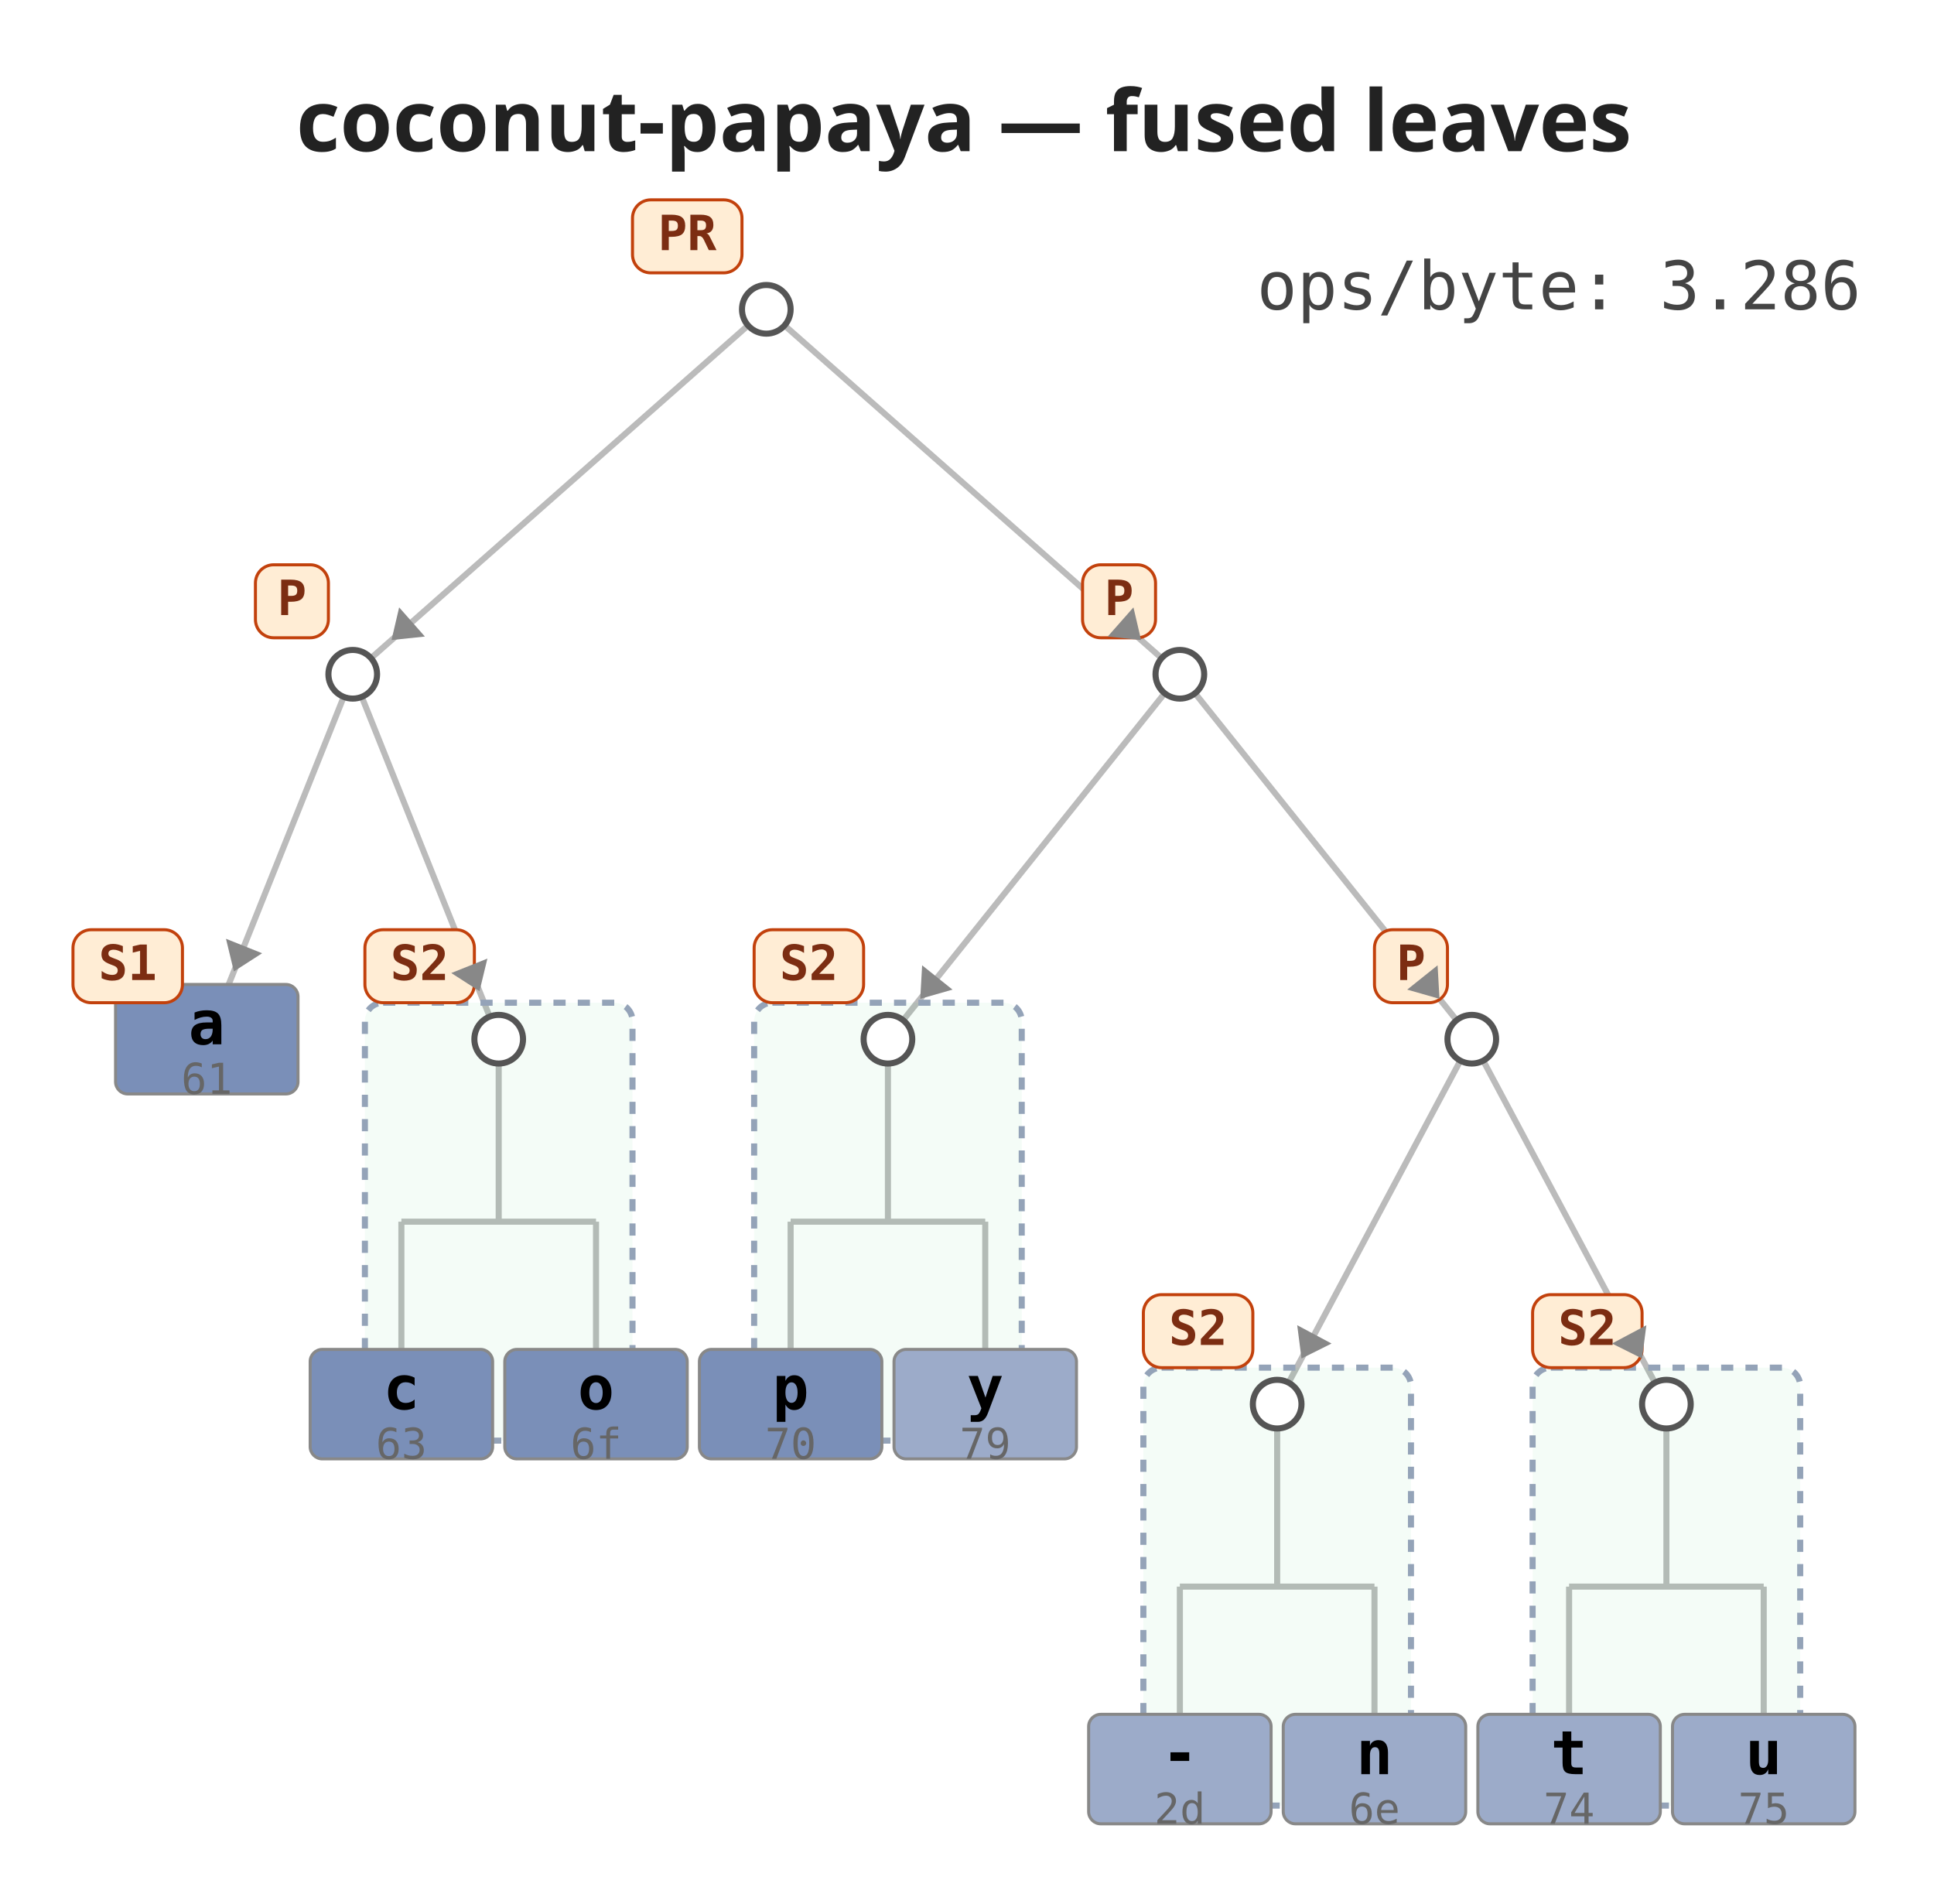
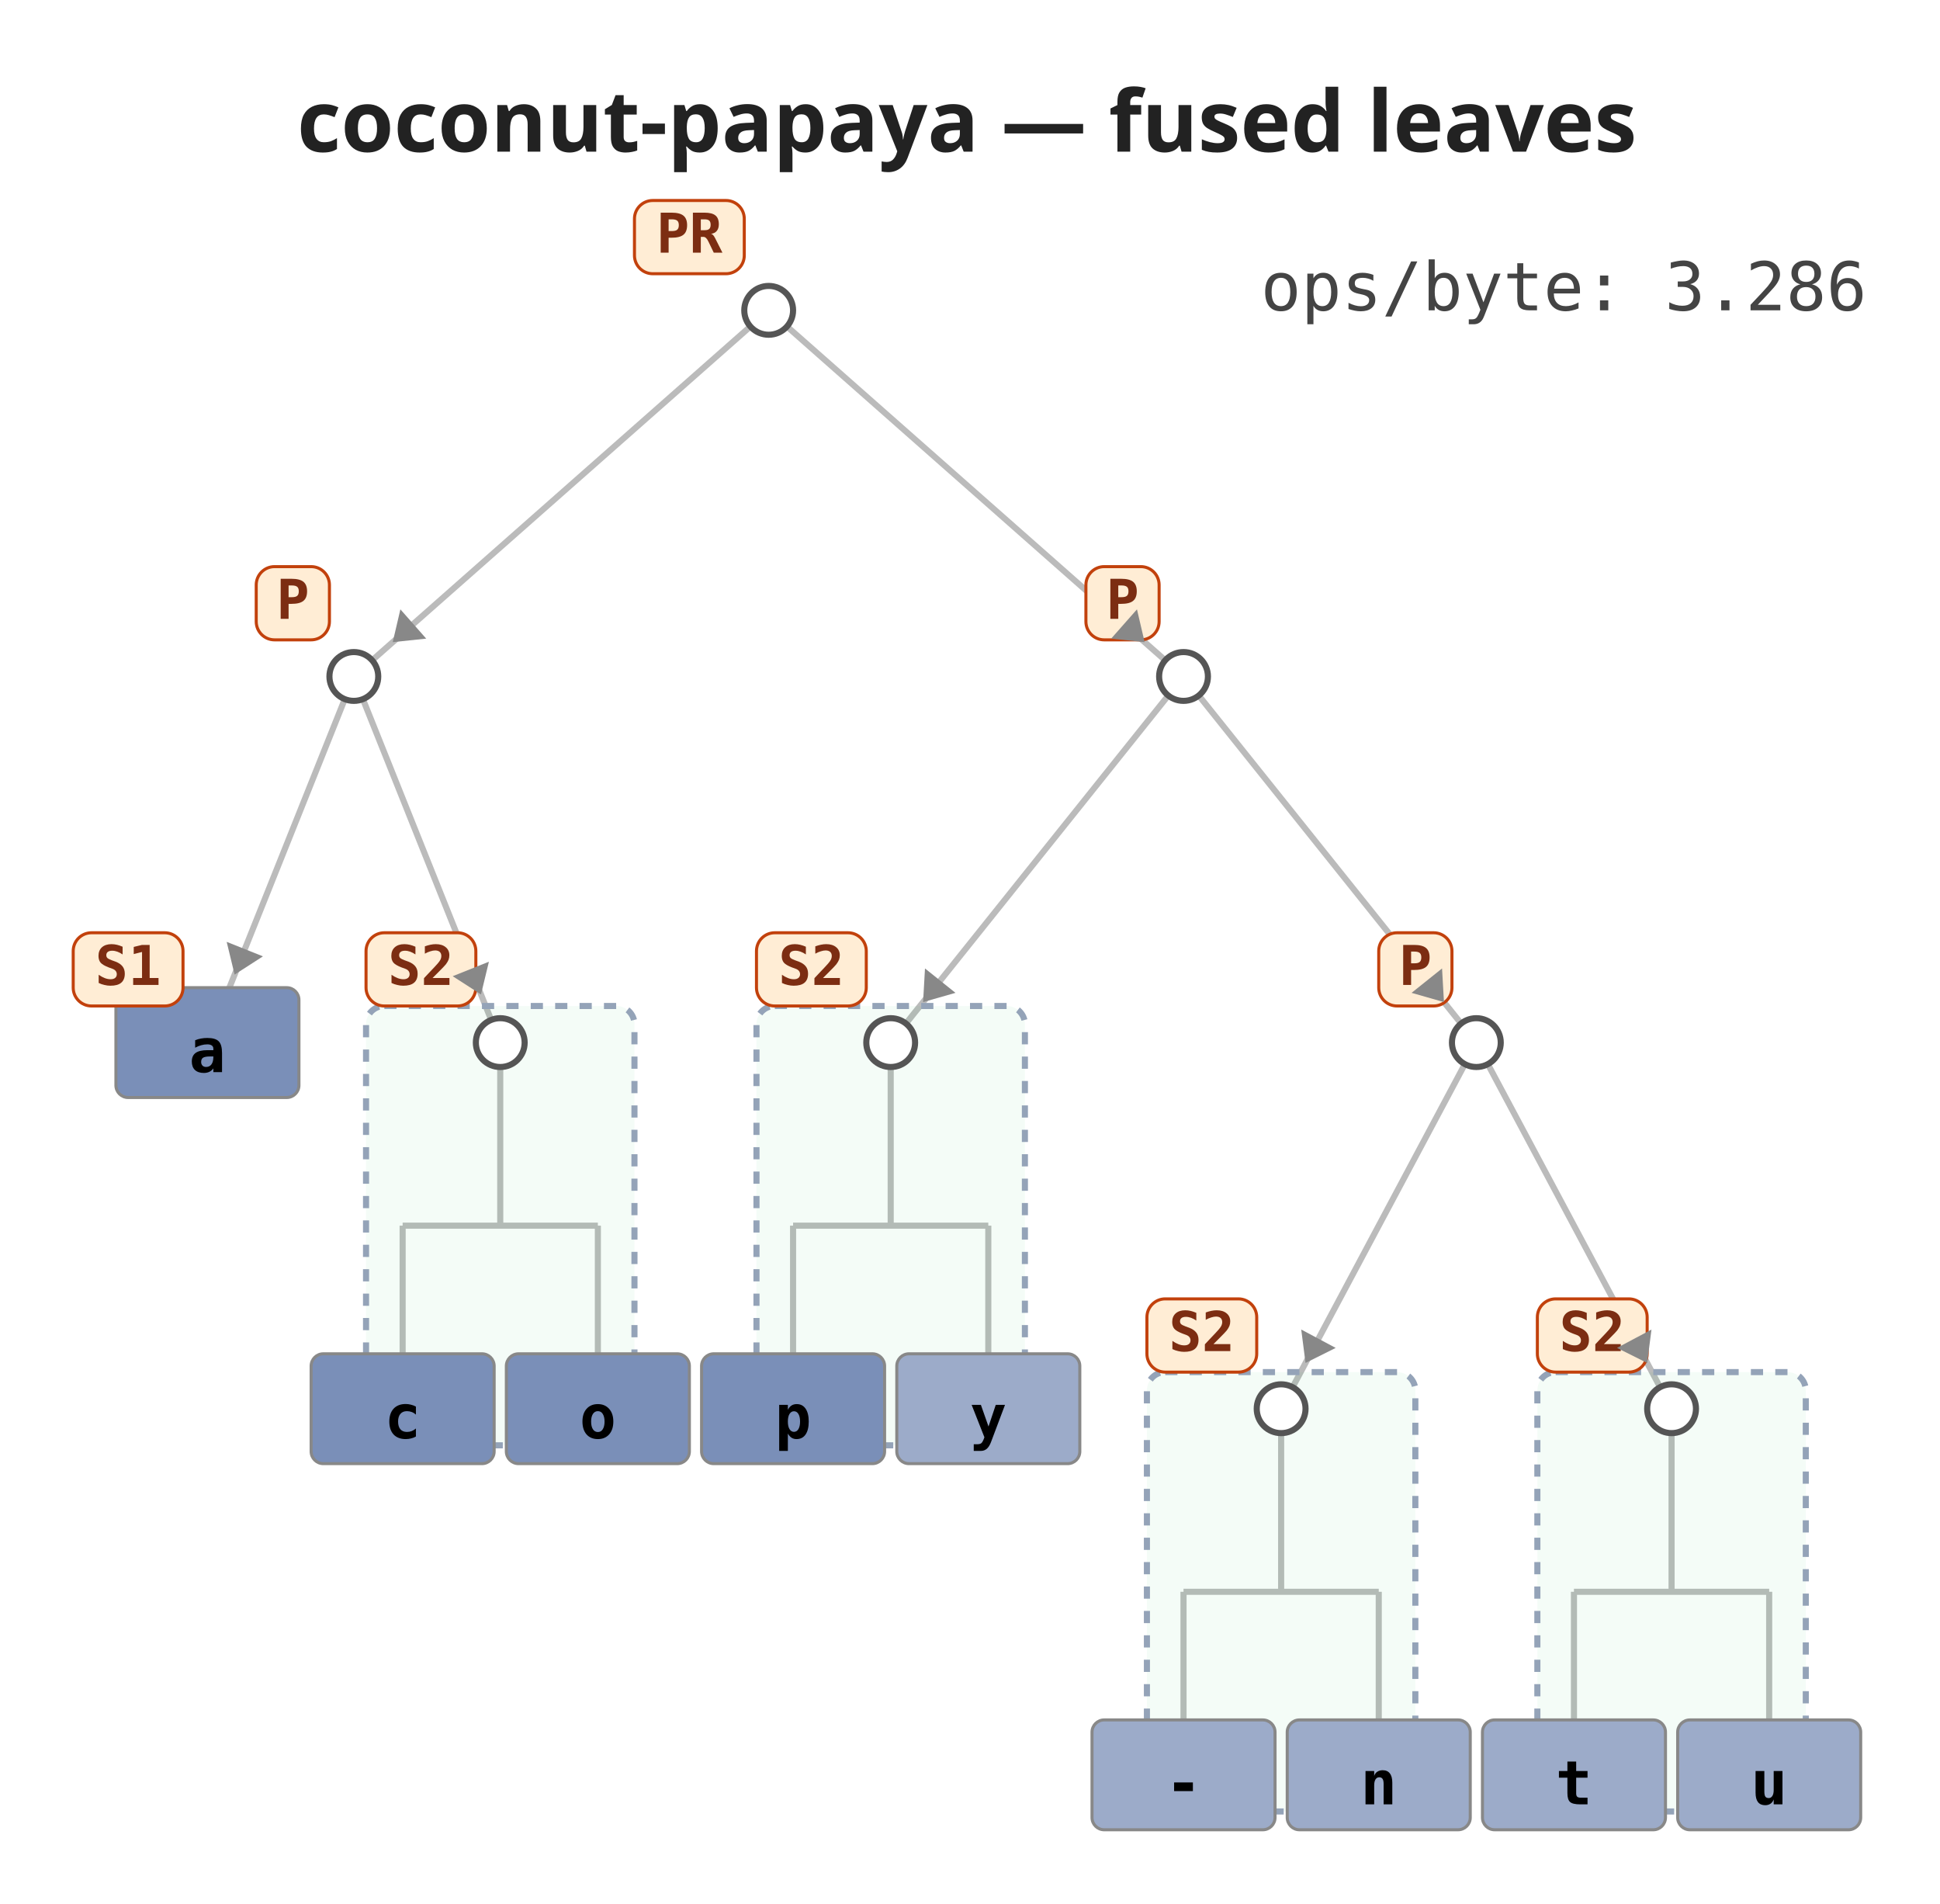
- <svg xmlns="http://www.w3.org/2000/svg" id="tree-svg" width="318" height="313" viewBox="-4 -20.857 318 313">
+ <svg xmlns="http://www.w3.org/2000/svg" id="tree-svg" width="318" height="312" viewBox="-4 -20.857 318 312">
  <style>#tree-svg { display: block; cursor: grab; }
#tree-svg:active { cursor: grabbing; }
#tree-svg .link { fill: none; stroke: rgb(187, 187, 187); stroke-width: 1px; }
#tree-svg .node-leaf rect { stroke: rgb(136, 136, 136); stroke-width: 0.5px; }
#tree-svg .node-internal circle { fill: rgb(255, 255, 255); stroke: rgb(85, 85, 85); stroke-width: 1px; }
#tree-svg .node-leaf text { font: 9px monospace; text-anchor: middle; dominant-baseline: middle; pointer-events: none; }
#tree-svg .node-leaf .leaf-char { font-size: 10px; font-weight: 600; }
- #tree-svg .node-leaf .leaf-freq { font-size: 7px; fill: rgb(102, 102, 102); }
+ #tree-svg .node-leaf .leaf-char-hex { font-family: ui-monospace, SFMono-Regular, Menlo, Consolas, monospace; font-weight: normal; font-size: 9px; }
#tree-svg .flat-box { fill: rgb(34, 197, 94); stroke: rgb(217, 119, 6); stroke-dasharray: 3, 2; stroke-width: 1.5px; pointer-events: none; }
#tree-svg .pair-box { fill: rgb(34, 197, 94); stroke: rgb(148, 163, 184); stroke-dasharray: 2, 2; stroke-width: 1px; pointer-events: none; }
#tree-svg .flat-label { font: 600 10px monospace; fill: rgb(180, 83, 9); pointer-events: none; }
#tree-svg .pair-label { font: 9px monospace; fill: rgb(100, 116, 139); pointer-events: none; }
#tree-svg .skew-bar { stroke: rgb(68, 68, 68); stroke-width: 0.3px; }
#tree-svg .prim-bubble rect { fill: rgb(255, 237, 213); stroke: rgb(194, 65, 12); stroke-width: 0.5px; }
- #tree-svg .prim-bubble text { font: 600 8px monospace; fill: rgb(124, 45, 18); text-anchor: middle; dominant-baseline: middle; pointer-events: none; }</style>
+ #tree-svg .prim-bubble text { font: 600 9px monospace; fill: rgb(124, 45, 18); text-anchor: middle; dominant-baseline: middle; pointer-events: none; }</style>
  <g>
    <path class="link" d="M122,30L54,90" />
    <path class="link" d="M122,30L190,90" />
    <path class="link" d="M54,90L30,150" />
    <path class="link" d="M54,90L78,150" />
    <path class="link" d="M190,90L142,150" />
    <path class="link" d="M190,90L238,150" />
    <path class="link" d="M238,150L206,210" />
    <path class="link" d="M238,150L270,210" />
    <g class="fork">
      <path class="link" d="M78,150L78,180" />
      <path class="link" d="M62,180L94,180" />
      <path class="link" d="M62,180L62,210" />
      <path class="link" d="M94,180L94,210" />
    </g>
    <g class="fork">
      <path class="link" d="M142,150L142,180" />
      <path class="link" d="M126,180L158,180" />
      <path class="link" d="M126,180L126,210" />
      <path class="link" d="M158,180L158,210" />
    </g>
    <g class="fork">
      <path class="link" d="M206,210L206,240" />
      <path class="link" d="M190,240L222,240" />
      <path class="link" d="M190,240L190,270" />
      <path class="link" d="M222,240L222,270" />
    </g>
    <g class="fork">
      <path class="link" d="M270,210L270,240" />
      <path class="link" d="M254,240L286,240" />
      <path class="link" d="M254,240L254,270" />
      <path class="link" d="M286,240L286,270" />
    </g>
    <rect class="pair-box" x="56" y="144" width="44" height="72" rx="3" fill-opacity="0.05" />
    <rect class="pair-box" x="120" y="144" width="44" height="72" rx="3" fill-opacity="0.05" />
    <rect class="pair-box" x="184" y="204" width="44" height="72" rx="3" fill-opacity="0.05" />
    <rect class="pair-box" x="248" y="204" width="44" height="72" rx="3" fill-opacity="0.05" />
    <g class="node-internal" data-node-id="0" transform="translate(122,30)">
      <circle r="4" style="stroke-width: 1px; fill: rgb(255, 255, 255); cursor: default;" />
      <g class="prim-bubble">
        <rect x="-22" y="-18" width="18" height="12" rx="3" />
        <text x="-13" y="-12">PR</text>
      </g>
    </g>
    <g class="node-internal" data-node-id="1" transform="translate(54,90)">
      <circle r="4" style="stroke-width: 1px; fill: rgb(255, 255, 255); cursor: default;" />
      <g class="prim-bubble">
        <rect x="-16" y="-18" width="12" height="12" rx="3" />
        <text x="-10" y="-12">P</text>
      </g>
    </g>
    <g class="node-internal" data-node-id="6" transform="translate(190,90)">
      <circle r="4" style="stroke-width: 1px; fill: rgb(255, 255, 255); cursor: default;" />
      <g class="prim-bubble">
        <rect x="-16" y="-18" width="12" height="12" rx="3" />
        <text x="-10" y="-12">P</text>
      </g>
    </g>
    <g class="node-internal" data-node-id="3" transform="translate(78,150)">
      <circle r="4" style="stroke-width: 1px; fill: rgb(255, 255, 255); cursor: default;" />
      <g class="prim-bubble">
        <rect x="-22" y="-18" width="18" height="12" rx="3" />
        <text x="-13" y="-12">S2</text>
      </g>
    </g>
    <g class="node-internal" data-node-id="7" transform="translate(142,150)">
      <circle r="4" style="stroke-width: 1px; fill: rgb(255, 255, 255); cursor: default;" />
      <g class="prim-bubble">
        <rect x="-22" y="-18" width="18" height="12" rx="3" />
        <text x="-13" y="-12">S2</text>
      </g>
    </g>
    <g class="node-internal" data-node-id="10" transform="translate(238,150)">
      <circle r="4" style="stroke-width: 1px; fill: rgb(255, 255, 255); cursor: default;" />
      <g class="prim-bubble">
        <rect x="-16" y="-18" width="12" height="12" rx="3" />
        <text x="-10" y="-12">P</text>
      </g>
    </g>
    <g class="node-internal" data-node-id="11" transform="translate(206,210)">
      <circle r="4" style="stroke-width: 1px; fill: rgb(255, 255, 255); cursor: default;" />
      <g class="prim-bubble">
        <rect x="-22" y="-18" width="18" height="12" rx="3" />
        <text x="-13" y="-12">S2</text>
      </g>
    </g>
    <g class="node-internal" data-node-id="14" transform="translate(270,210)">
      <circle r="4" style="stroke-width: 1px; fill: rgb(255, 255, 255); cursor: default;" />
      <g class="prim-bubble">
        <rect x="-22" y="-18" width="18" height="12" rx="3" />
        <text x="-13" y="-12">S2</text>
      </g>
    </g>
    <g class="node-leaf" transform="translate(30,150)">
      <rect x="-15" y="-9" width="30" height="18" rx="2" fill="hsl(220, 30%, 60%)" />
-       <text class="leaf-char" y="-2">a</text>
-       <text class="leaf-freq" y="7">61</text>
+       <text class="leaf-char" y="2">a</text>
      <g class="prim-bubble">
        <rect x="-22" y="-18" width="18" height="12" rx="3" />
        <text x="-13" y="-12">S1</text>
      </g>
    </g>
    <g class="node-leaf" transform="translate(62,210)">
      <rect x="-15" y="-9" width="30" height="18" rx="2" fill="hsl(220, 30%, 60%)" />
-       <text class="leaf-char" y="-2">c</text>
-       <text class="leaf-freq" y="7">63</text>
+       <text class="leaf-char" y="2">c</text>
    </g>
    <g class="node-leaf" transform="translate(94,210)">
      <rect x="-15" y="-9" width="30" height="18" rx="2" fill="hsl(220, 30%, 60%)" />
-       <text class="leaf-char" y="-2">o</text>
-       <text class="leaf-freq" y="7">6f</text>
+       <text class="leaf-char" y="2">o</text>
    </g>
    <g class="node-leaf" transform="translate(126,210)">
      <rect x="-15" y="-9" width="30" height="18" rx="2" fill="hsl(220, 30%, 60%)" />
-       <text class="leaf-char" y="-2">p</text>
-       <text class="leaf-freq" y="7">70</text>
+       <text class="leaf-char" y="2">p</text>
    </g>
    <g class="node-leaf" transform="translate(158,210)">
      <rect x="-15" y="-9" width="30" height="18" rx="2" fill="hsl(220, 30%, 70.006%)" />
-       <text class="leaf-char" y="-2">y</text>
-       <text class="leaf-freq" y="7">79</text>
+       <text class="leaf-char" y="2">y</text>
    </g>
    <g class="node-leaf" transform="translate(190,270)">
      <rect x="-15" y="-9" width="30" height="18" rx="2" fill="hsl(220, 30%, 70.006%)" />
-       <text class="leaf-char" y="-2">-</text>
-       <text class="leaf-freq" y="7">2d</text>
+       <text class="leaf-char" y="2">-</text>
    </g>
    <g class="node-leaf" transform="translate(222,270)">
      <rect x="-15" y="-9" width="30" height="18" rx="2" fill="hsl(220, 30%, 70.006%)" />
-       <text class="leaf-char" y="-2">n</text>
-       <text class="leaf-freq" y="7">6e</text>
+       <text class="leaf-char" y="2">n</text>
    </g>
    <g class="node-leaf" transform="translate(254,270)">
      <rect x="-15" y="-9" width="30" height="18" rx="2" fill="hsl(220, 30%, 70.006%)" />
-       <text class="leaf-char" y="-2">t</text>
-       <text class="leaf-freq" y="7">74</text>
+       <text class="leaf-char" y="2">t</text>
    </g>
    <g class="node-leaf" transform="translate(286,270)">
      <rect x="-15" y="-9" width="30" height="18" rx="2" fill="hsl(220, 30%, 70.006%)" />
-       <text class="leaf-char" y="-2">u</text>
-       <text class="leaf-freq" y="7">75</text>
+       <text class="leaf-char" y="2">u</text>
    </g>
    <text class="tree-title" x="154.5" y="4" text-anchor="middle" style="font: 600 14px sans-serif; fill: rgb(34, 34, 34);">coconut-papaya — fused leaves</text>
    <text class="tree-label" x="302" y="30" text-anchor="end" style="font: 11px monospace; fill: rgb(68, 68, 68);">ops/byte: 3.286</text>
    <path class="flow-arrow" d="M-4.5,-3.2 L0,0 L-4.5,3.2 Z" fill="#888" pointer-events="none" transform="translate(60.37362,84.37622) rotate(138.5763)" />
    <path class="flow-arrow" d="M-4.5,-3.2 L0,0 L-4.5,3.2 Z" fill="#888" pointer-events="none" transform="translate(183.6264,84.37622) rotate(41.42367)" />
    <path class="flow-arrow" d="M-4.5,-3.2 L0,0 L-4.5,3.2 Z" fill="#888" pointer-events="none" transform="translate(34.45669,138.8583) rotate(111.8014)" />
    <path class="flow-arrow" d="M-4.5,-3.2 L0,0 L-4.5,3.2 Z" fill="#888" pointer-events="none" transform="translate(74.84318,142.1079) rotate(68.19859)" />
    <path class="flow-arrow" d="M-4.5,-3.2 L0,0 L-4.5,3.2 Z" fill="#888" pointer-events="none" transform="translate(147.3099,143.3626) rotate(128.6598)" />
    <path class="flow-arrow" d="M-4.5,-3.2 L0,0 L-4.5,3.2 Z" fill="#888" pointer-events="none" transform="translate(232.6901,143.3626) rotate(51.34019)" />
    <path class="flow-arrow" d="M-4.5,-3.2 L0,0 L-4.5,3.2 Z" fill="#888" pointer-events="none" transform="translate(210,202.5) rotate(118.0725)" />
    <path class="flow-arrow" d="M-4.5,-3.2 L0,0 L-4.5,3.2 Z" fill="#888" pointer-events="none" transform="translate(266,202.5) rotate(61.92751)" />
  </g>
</svg>
